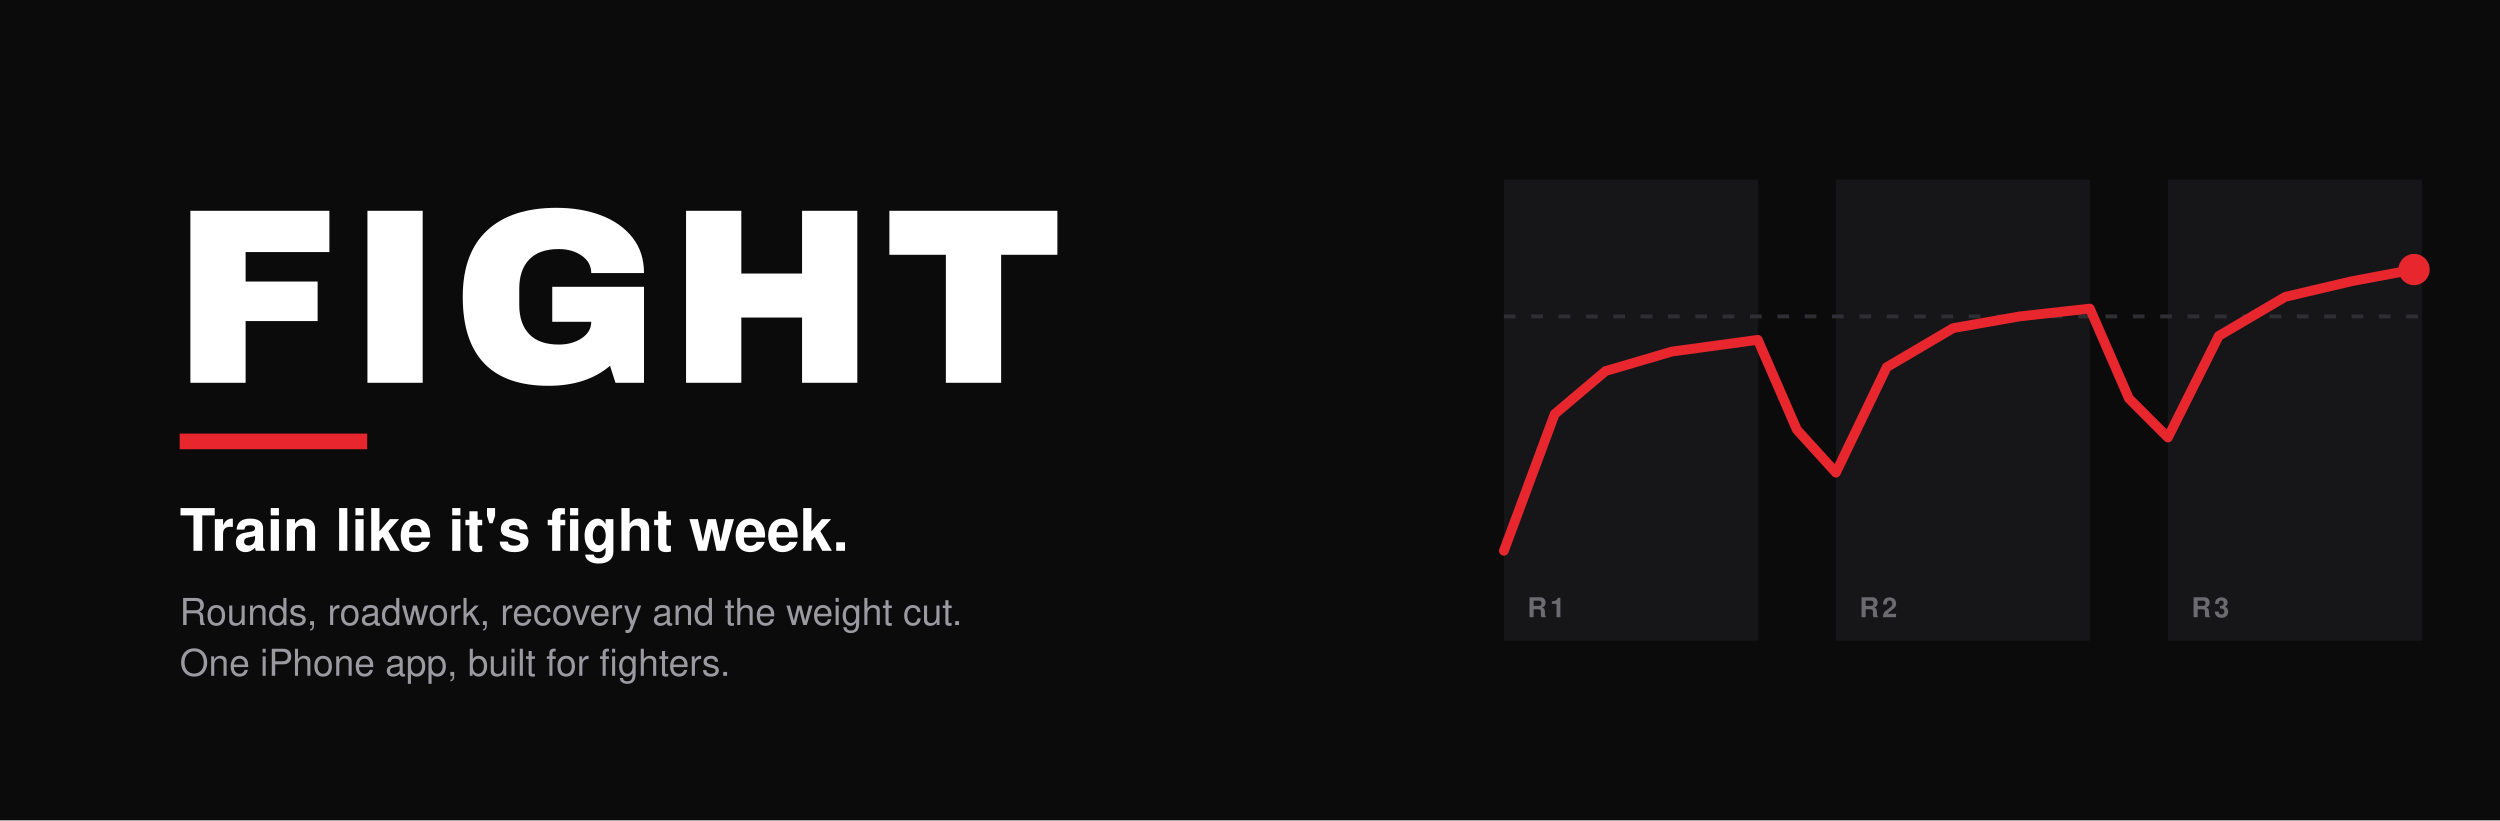
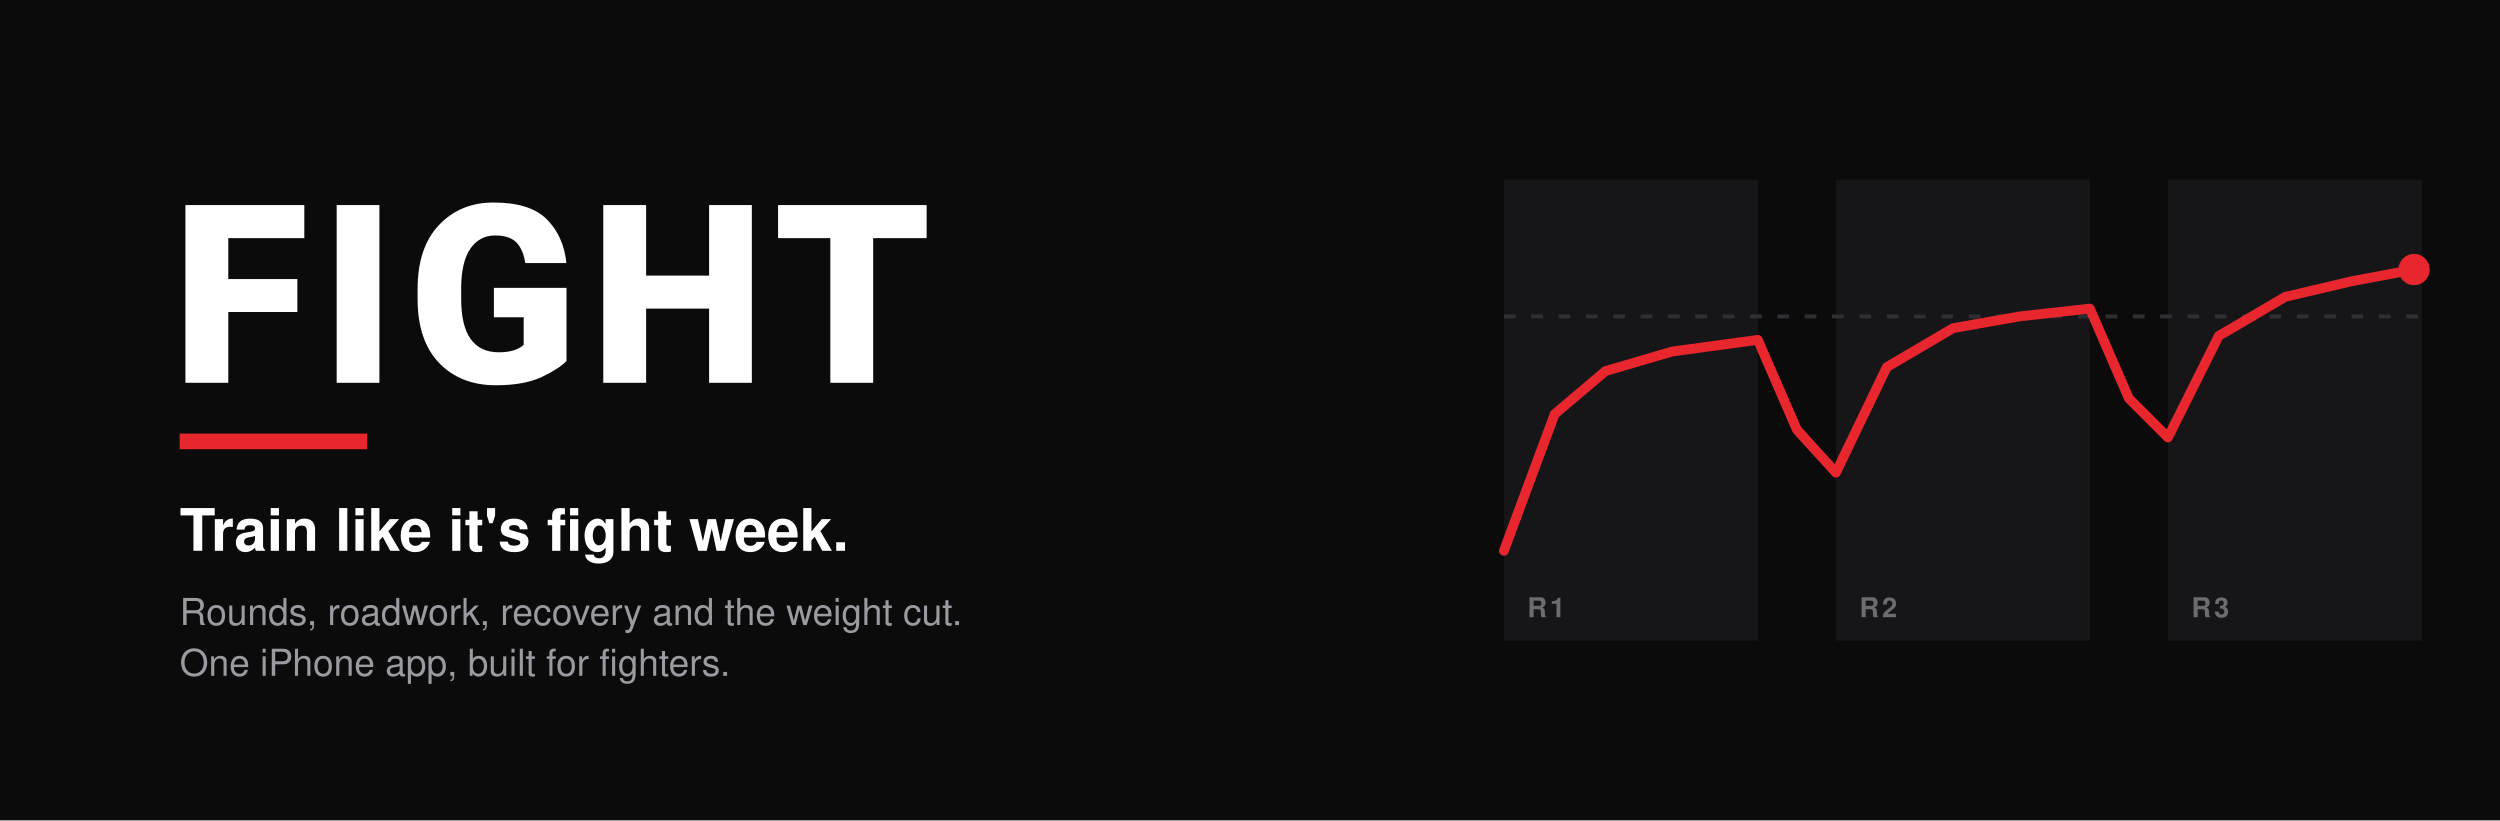
<svg xmlns="http://www.w3.org/2000/svg" viewBox="0 0 1280 420" width="1280" height="420" role="img" aria-label="FIGHT. Train like it's fight week.">
  <rect width="1280" height="420" fill="#0B0B0C" />
  <g transform="translate(770 92)">
    <rect x="0" y="0" width="130" height="236" fill="#161618" />
    <rect x="170" y="0" width="130" height="236" fill="#161618" />
    <rect x="340" y="0" width="130" height="236" fill="#161618" />
    <g font-family="'Helvetica Neue', Helvetica, Arial, sans-serif" font-size="14" font-weight="700" fill="#6B6B70" letter-spacing="1.5">
      <text x="12" y="224">R1</text>
      <text x="182" y="224">R2</text>
      <text x="352" y="224">R3</text>
    </g>
    <line x1="0" y1="70" x2="470" y2="70" stroke="#2E2E33" stroke-width="2" stroke-dasharray="6 8" />
    <polyline fill="none" stroke="#E8262E" stroke-width="5" stroke-linejoin="round" stroke-linecap="round" points="0,190 26,120 52,98 86,88 130,82 150,128 170,150 196,96 230,76 264,70 300,66 320,112 340,132 366,80 400,60 434,52 466,46" />
    <circle cx="466" cy="46" r="8" fill="#E8262E" />
  </g>
-   <path fill="#FFFFFF" d="M97.472 107.936H168.64V129.056H125.76V144.16H162.624V164.384H125.76V196.0H97.472ZM188.128 196.0V107.936H216.416V196.0ZM329.728 139.808H302.72Q302.72 134.304 297.856 130.912Q292.992 127.52 286.08 127.52Q276.096 127.52 270.976 132.832Q265.856 138.144 265.856 147.872V156.064Q265.856 165.792 270.976 171.104Q276.096 176.416 286.08 176.416Q292.992 176.416 297.856 173.152Q302.72 169.888 302.72 164.768H282.752V146.848H329.728V196.0H315.136L312.32 187.296Q300.288 197.536 280.832 197.536Q258.944 197.536 247.936 186.08Q236.928 174.624 236.928 151.968Q236.928 129.568 249.408 117.984Q261.888 106.4 284.928 106.4Q297.6 106.4 307.712 110.24Q317.824 114.08 323.776 121.568Q329.728 129.056 329.728 139.808ZM410.656 196.0V162.592H379.552V196.0H351.264V107.936H379.552V140.064H410.656V107.936H438.944V196.0ZM512.576 130.464V196.0H484.288V130.464H455.36V107.936H541.376V130.464Z" />
+   <text x="88" y="196" font-family="-apple-system, 'SF Pro Display', 'Segoe UI', Roboto, Helvetica, Arial, sans-serif" font-size="128" font-weight="900" fill="#FFFFFF" letter-spacing="6">FIGHT</text>
  <rect x="92" y="222" width="96" height="8" fill="#E8262E" />
  <g font-family="'Helvetica Neue', Helvetica, Arial, sans-serif">
    <text x="92" y="282" font-size="30" font-weight="700" fill="#FFFFFF">Train like it's fight week.</text>
    <text x="92" y="320" font-size="19" font-weight="400" fill="#9A9AA0">Rounds, roadwork, recovery and the weight cut.</text>
    <text x="92" y="346" font-size="19" font-weight="400" fill="#9A9AA0">One iPhone app, built for fighters.</text>
  </g>
</svg>
